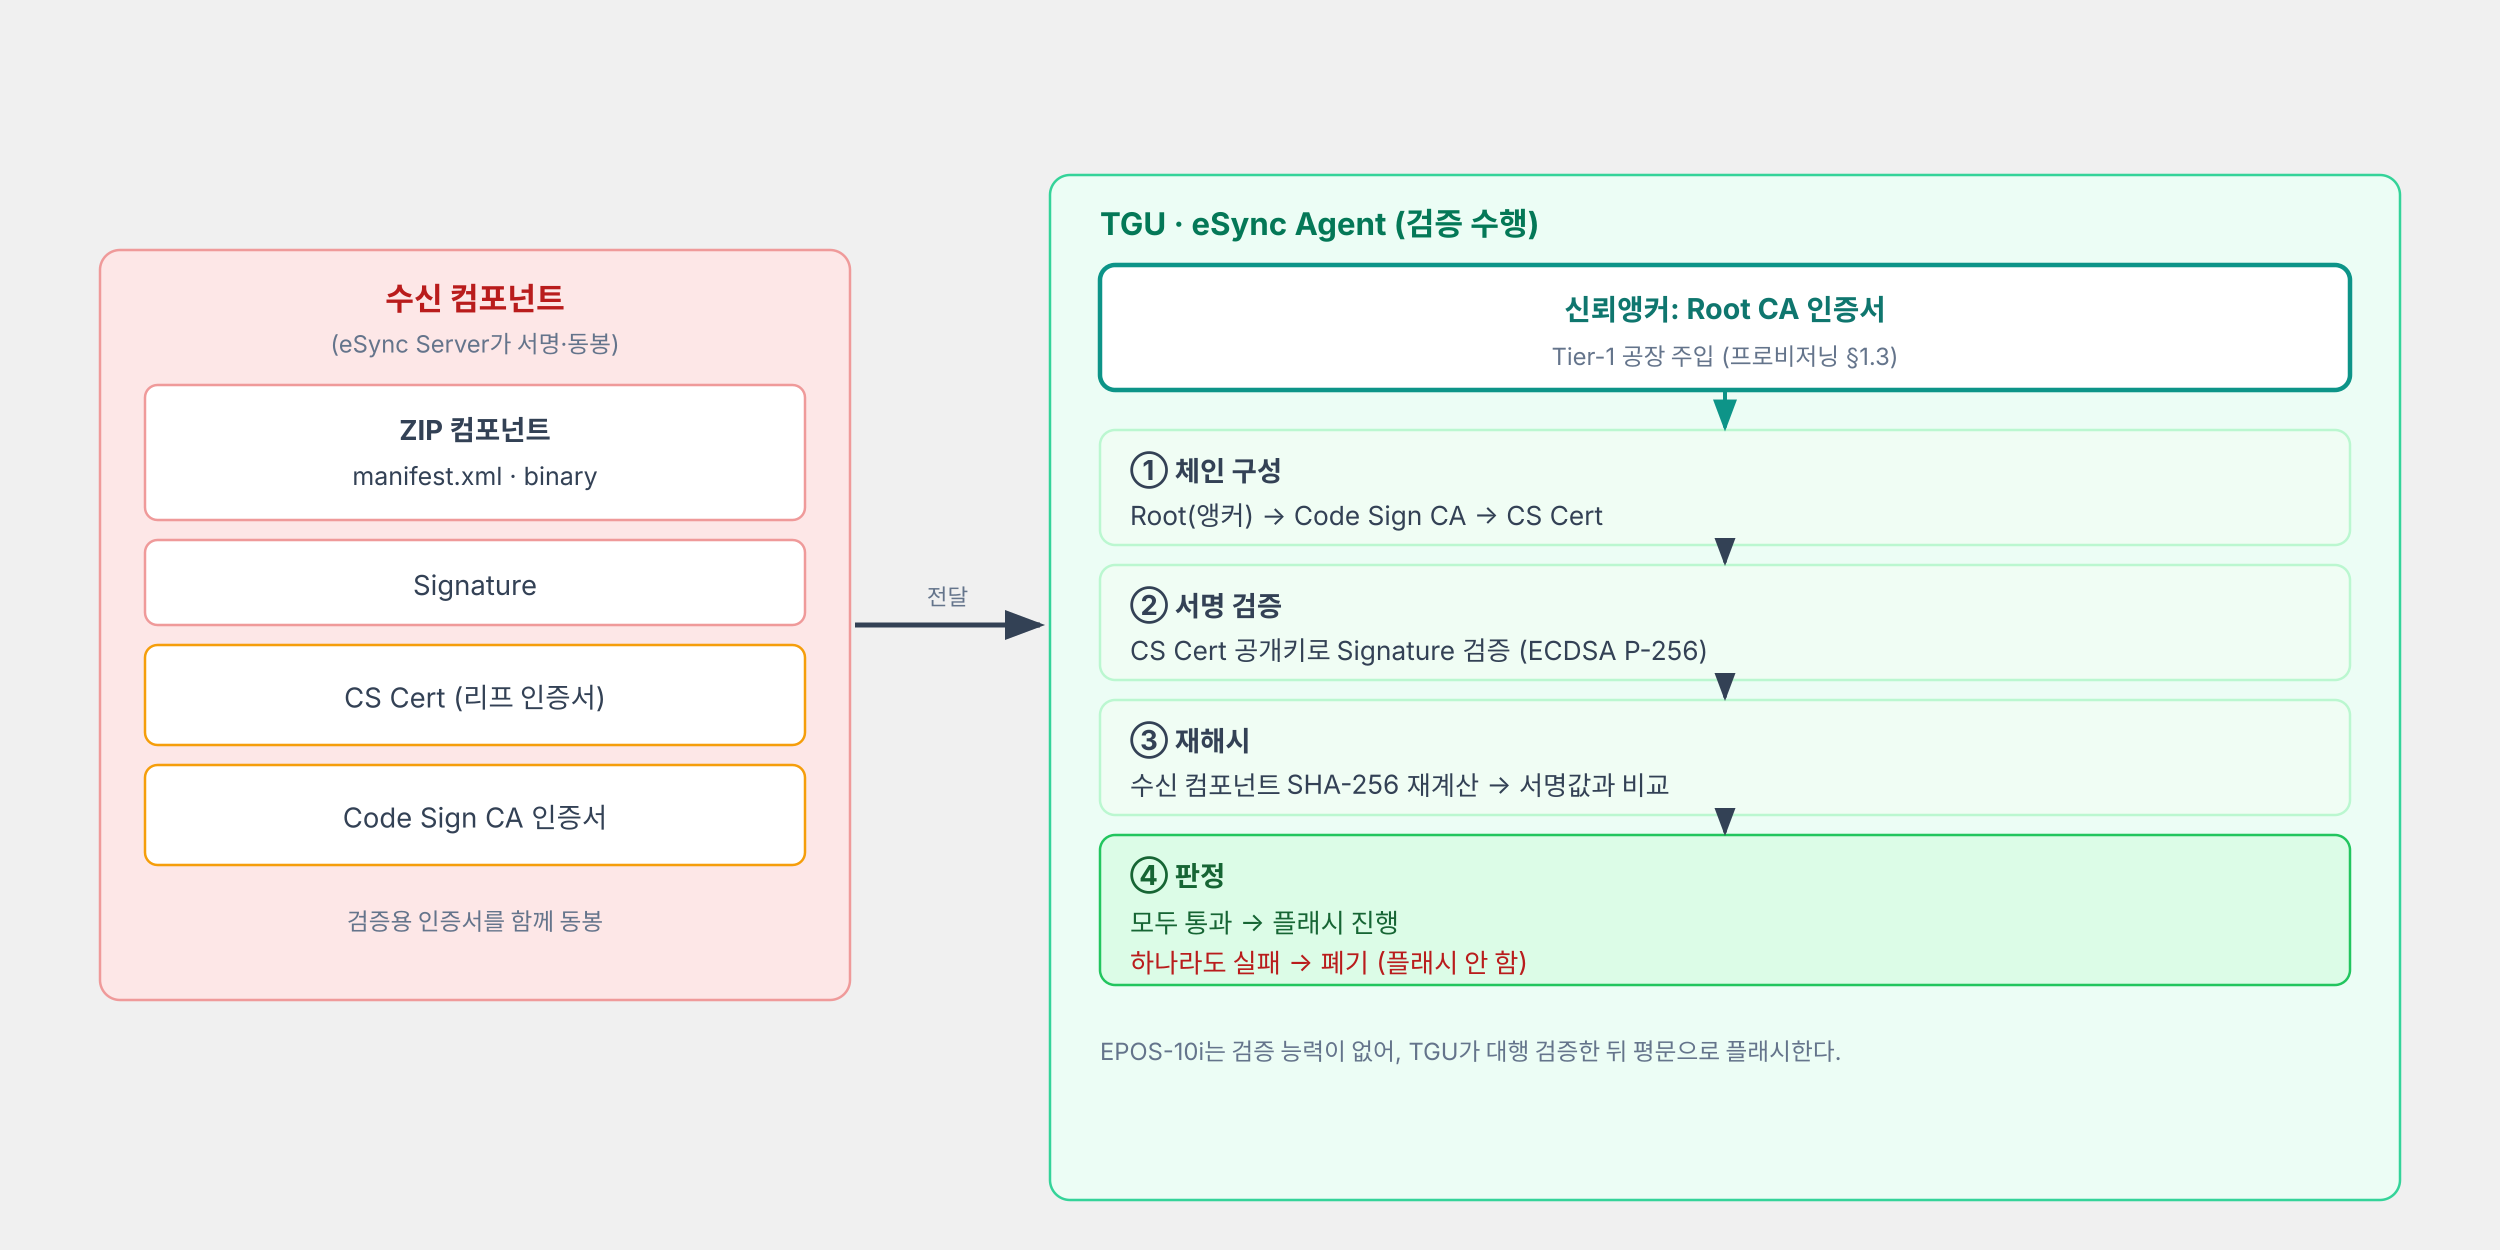
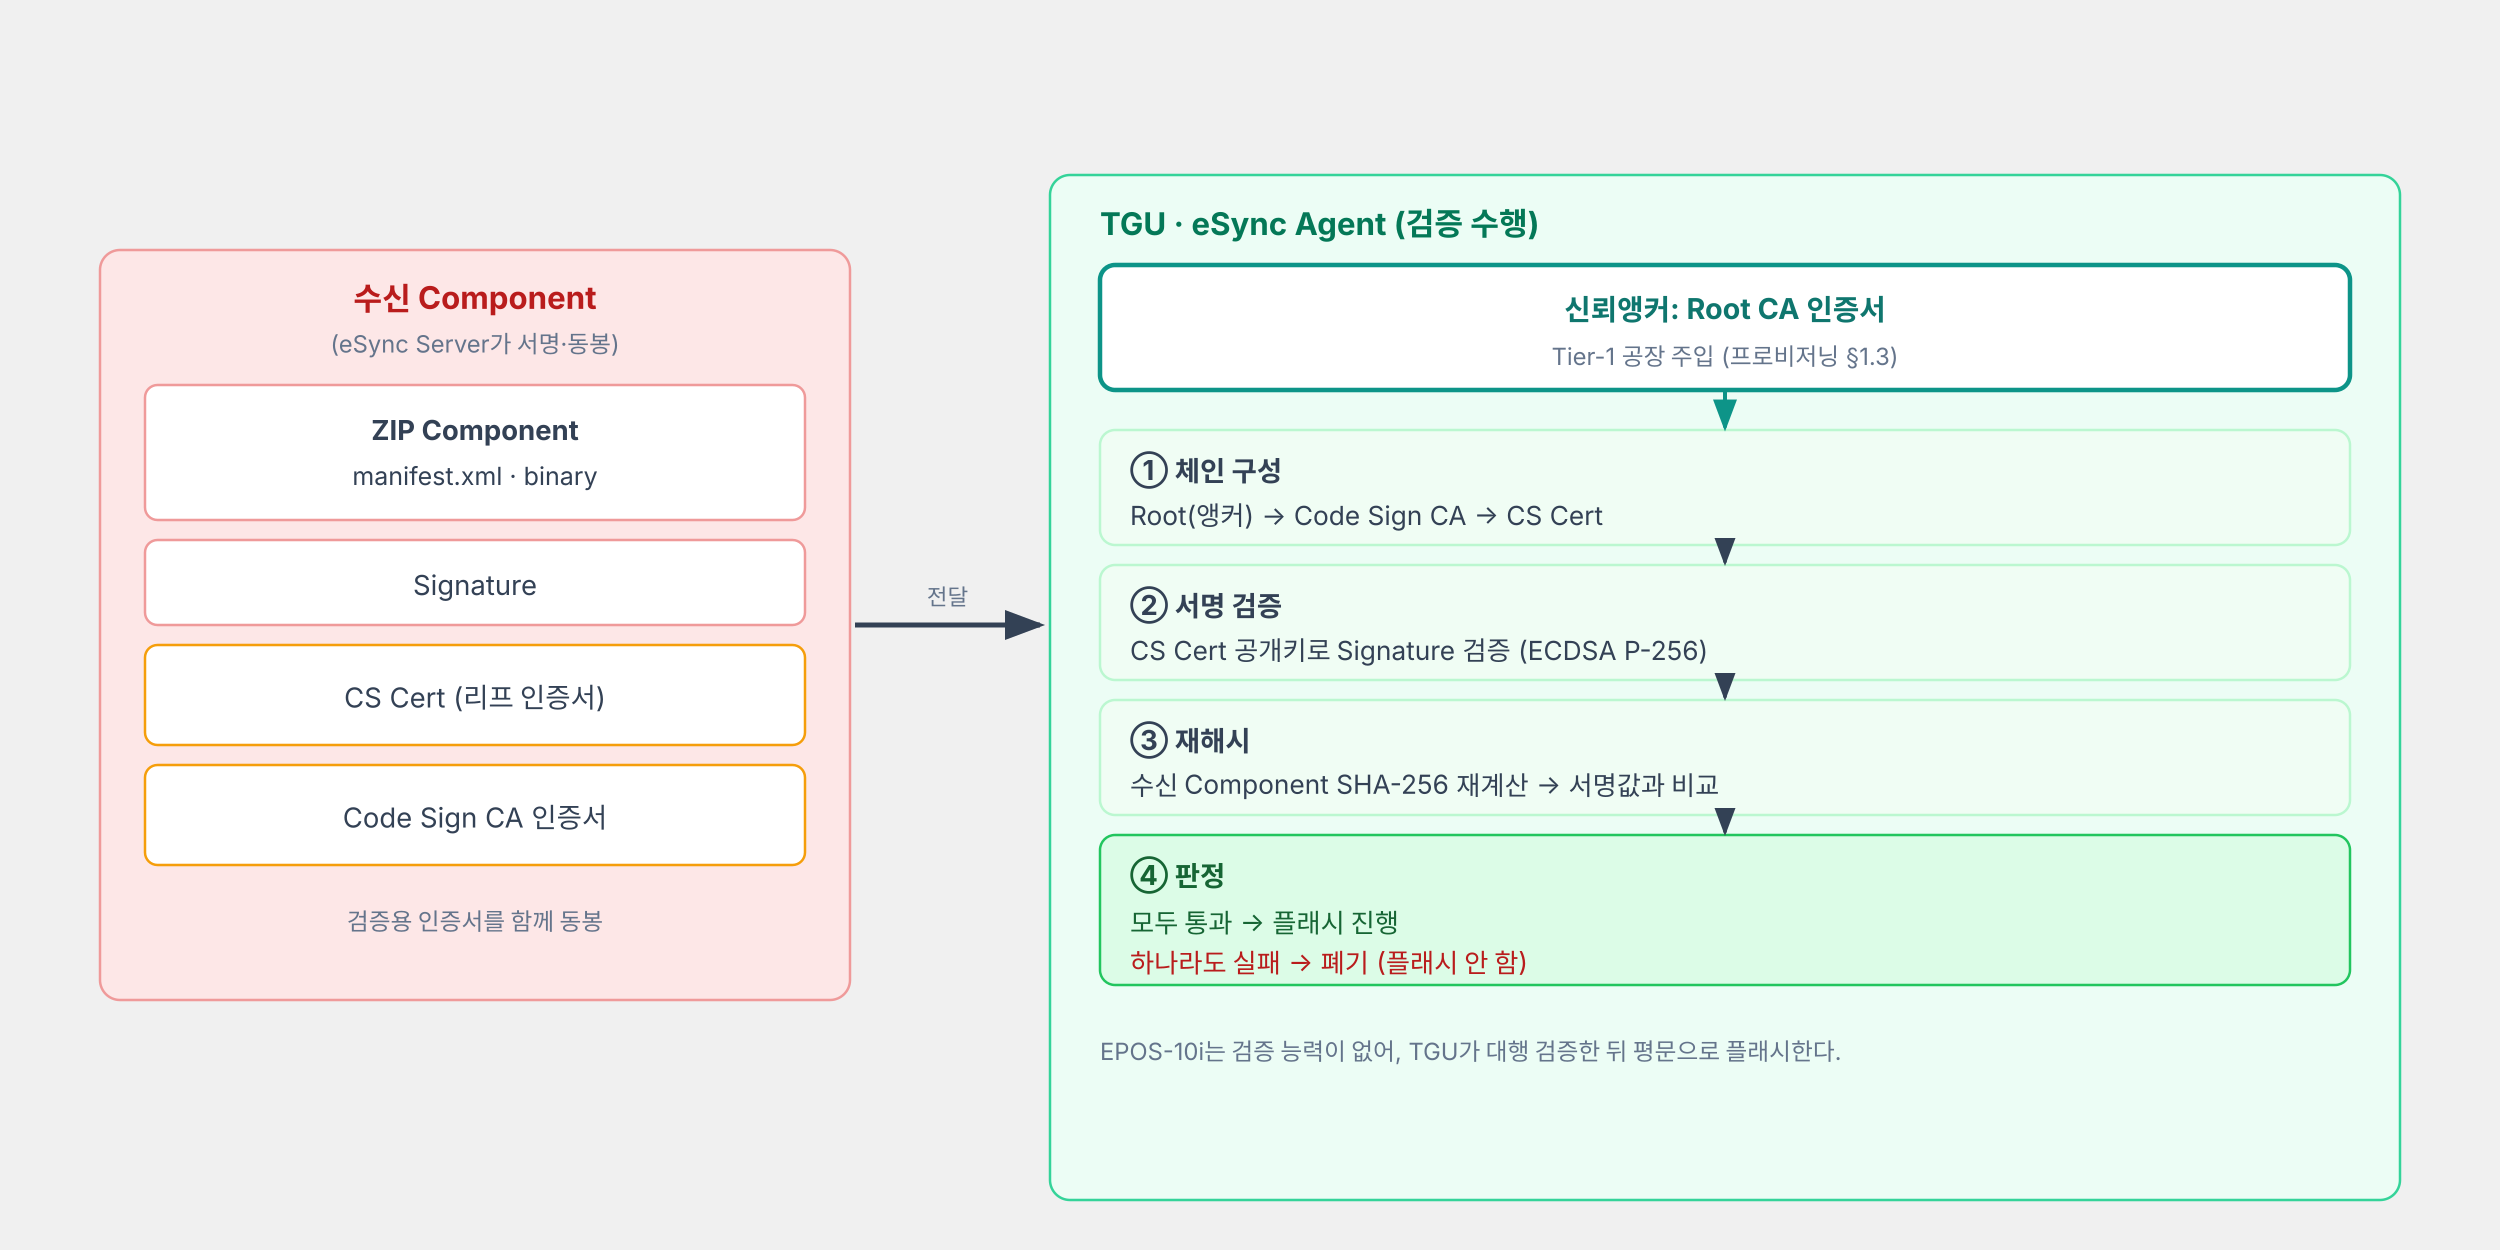
<svg xmlns="http://www.w3.org/2000/svg" viewBox="0 0 1000 500" width="1000" height="500" font-family="Inter, sans-serif">
  <rect x="40" y="100" width="300" height="300" rx="8" fill="#fde7e7" stroke="#ef9a9a" />
-   <text x="190" y="124" fill="#b91c1c" font-size="12.5" font-weight="bold" text-anchor="middle">수신 컴포넌트</text>
+   <text x="190" y="124" fill="#b91c1c" font-size="12.5" font-weight="bold" text-anchor="middle">수신 Component</text>
  <text x="190" y="141" fill="#64748b" font-size="9.5" text-anchor="middle">(eSync Server가 서명·동봉)</text>
  <rect x="58" y="154" width="264" height="54" rx="5" fill="#ffffff" stroke="#ef9a9a" />
-   <text x="190" y="176" fill="#334155" font-size="11" font-weight="bold" text-anchor="middle">ZIP 컴포넌트</text>
+   <text x="190" y="176" fill="#334155" font-size="11" font-weight="bold" text-anchor="middle">ZIP Component</text>
  <text x="190" y="194" fill="#334155" font-size="10" text-anchor="middle">manifest.xml · binary</text>
  <rect x="58" y="216" width="264" height="34" rx="5" fill="#ffffff" stroke="#ef9a9a" />
  <text x="190" y="238" fill="#334155" font-size="11" text-anchor="middle">Signature</text>
  <rect x="58" y="258" width="264" height="40" rx="5" fill="#ffffff" stroke="#f59e0b" />
  <text x="190" y="283" fill="#334155" font-size="11" text-anchor="middle">CS Cert (리프 인증서)</text>
  <rect x="58" y="306" width="264" height="40" rx="5" fill="#ffffff" stroke="#f59e0b" />
  <text x="190" y="331" fill="#334155" font-size="11" text-anchor="middle">Code Sign CA 인증서</text>
  <text x="190" y="372" fill="#64748b" font-size="9.5" text-anchor="middle">검증용 인증서를 함께 동봉</text>
  <path d="M 342 250 L 416 250" stroke="#334155" stroke-width="2" marker-end="url(#v-ar)" />
  <text x="379" y="242" fill="#64748b" font-size="9" text-anchor="middle">전달</text>
  <rect x="420" y="70" width="540" height="410" rx="8" fill="#ecfdf5" stroke="#34d399" />
  <text x="440" y="94" fill="#047857" font-size="12.5" font-weight="bold">TGU · eSync Agent (검증 수행)</text>
  <rect x="440" y="106" width="500" height="50" rx="6" fill="#ffffff" stroke="#0d9488" stroke-width="1.8" />
  <text x="690" y="128" fill="#0f766e" font-size="11.5" font-weight="bold" text-anchor="middle">신뢰앵커: Root CA 인증서</text>
  <text x="690" y="146" fill="#64748b" font-size="9.5" text-anchor="middle">Tier-1 공장 주입 (프로비저닝 §1.3)</text>
  <rect x="440" y="172" width="500" height="46" rx="6" fill="#f0fdf4" stroke="#bbf7d0" />
  <text x="452" y="192" fill="#334155" font-size="11" font-weight="bold">① 체인 구성</text>
  <text x="452" y="210" fill="#334155" font-size="10.5">Root(앵커) → Code Sign CA → CS Cert</text>
  <rect x="440" y="226" width="500" height="46" rx="6" fill="#f0fdf4" stroke="#bbf7d0" />
  <text x="452" y="246" fill="#334155" font-size="11" font-weight="bold">② 서명 검증</text>
  <text x="452" y="264" fill="#334155" font-size="10.5">CS Cert 공개키로 Signature 검증 (ECDSA P-256)</text>
  <rect x="440" y="280" width="500" height="46" rx="6" fill="#f0fdf4" stroke="#bbf7d0" />
  <text x="452" y="300" fill="#334155" font-size="11" font-weight="bold">③ 재해시</text>
-   <text x="452" y="318" fill="#334155" font-size="10.5">수신 컴포넌트 SHA-256 재계산 → 서명값과 비교</text>
+   <text x="452" y="318" fill="#334155" font-size="10.5">수신 Component SHA-256 재계산 → 서명값과 비교</text>
  <rect x="440" y="334" width="500" height="60" rx="6" fill="#dcfce7" stroke="#22c55e" />
  <text x="452" y="354" fill="#166534" font-size="11" font-weight="bold">④ 판정</text>
  <text x="452" y="373" fill="#166534" font-size="10.5">모두 통과 → 플래시 진행</text>
  <text x="452" y="389" fill="#b91c1c" font-size="10.5">하나라도 실패 → 폐기 (플래시 안 함)</text>
  <text x="440" y="424" fill="#64748b" font-size="9.5">EPOS-10i는 검증 능력이 없어, TGU가 대행 검증한 뒤 평문으로 플래시한다.</text>
  <path d="M 690 156 L 690 171" stroke="#0d9488" stroke-width="1.6" marker-end="url(#v-ar-teal)" />
  <path d="M 690 218 L 690 225" stroke="#334155" stroke-width="1.4" marker-end="url(#v-ar)" />
  <path d="M 690 272 L 690 279" stroke="#334155" stroke-width="1.4" marker-end="url(#v-ar)" />
  <path d="M 690 326 L 690 333" stroke="#334155" stroke-width="1.4" marker-end="url(#v-ar)" />
  <defs>
    <marker id="v-ar" markerWidth="8" markerHeight="8" refX="7" refY="3" orient="auto" markerUnits="strokeWidth">
      <path d="M0,0 L0,6 L8,3 z" fill="#334155" />
    </marker>
    <marker id="v-ar-teal" markerWidth="8" markerHeight="8" refX="7" refY="3" orient="auto" markerUnits="strokeWidth">
      <path d="M0,0 L0,6 L8,3 z" fill="#0d9488" />
    </marker>
  </defs>
</svg>
